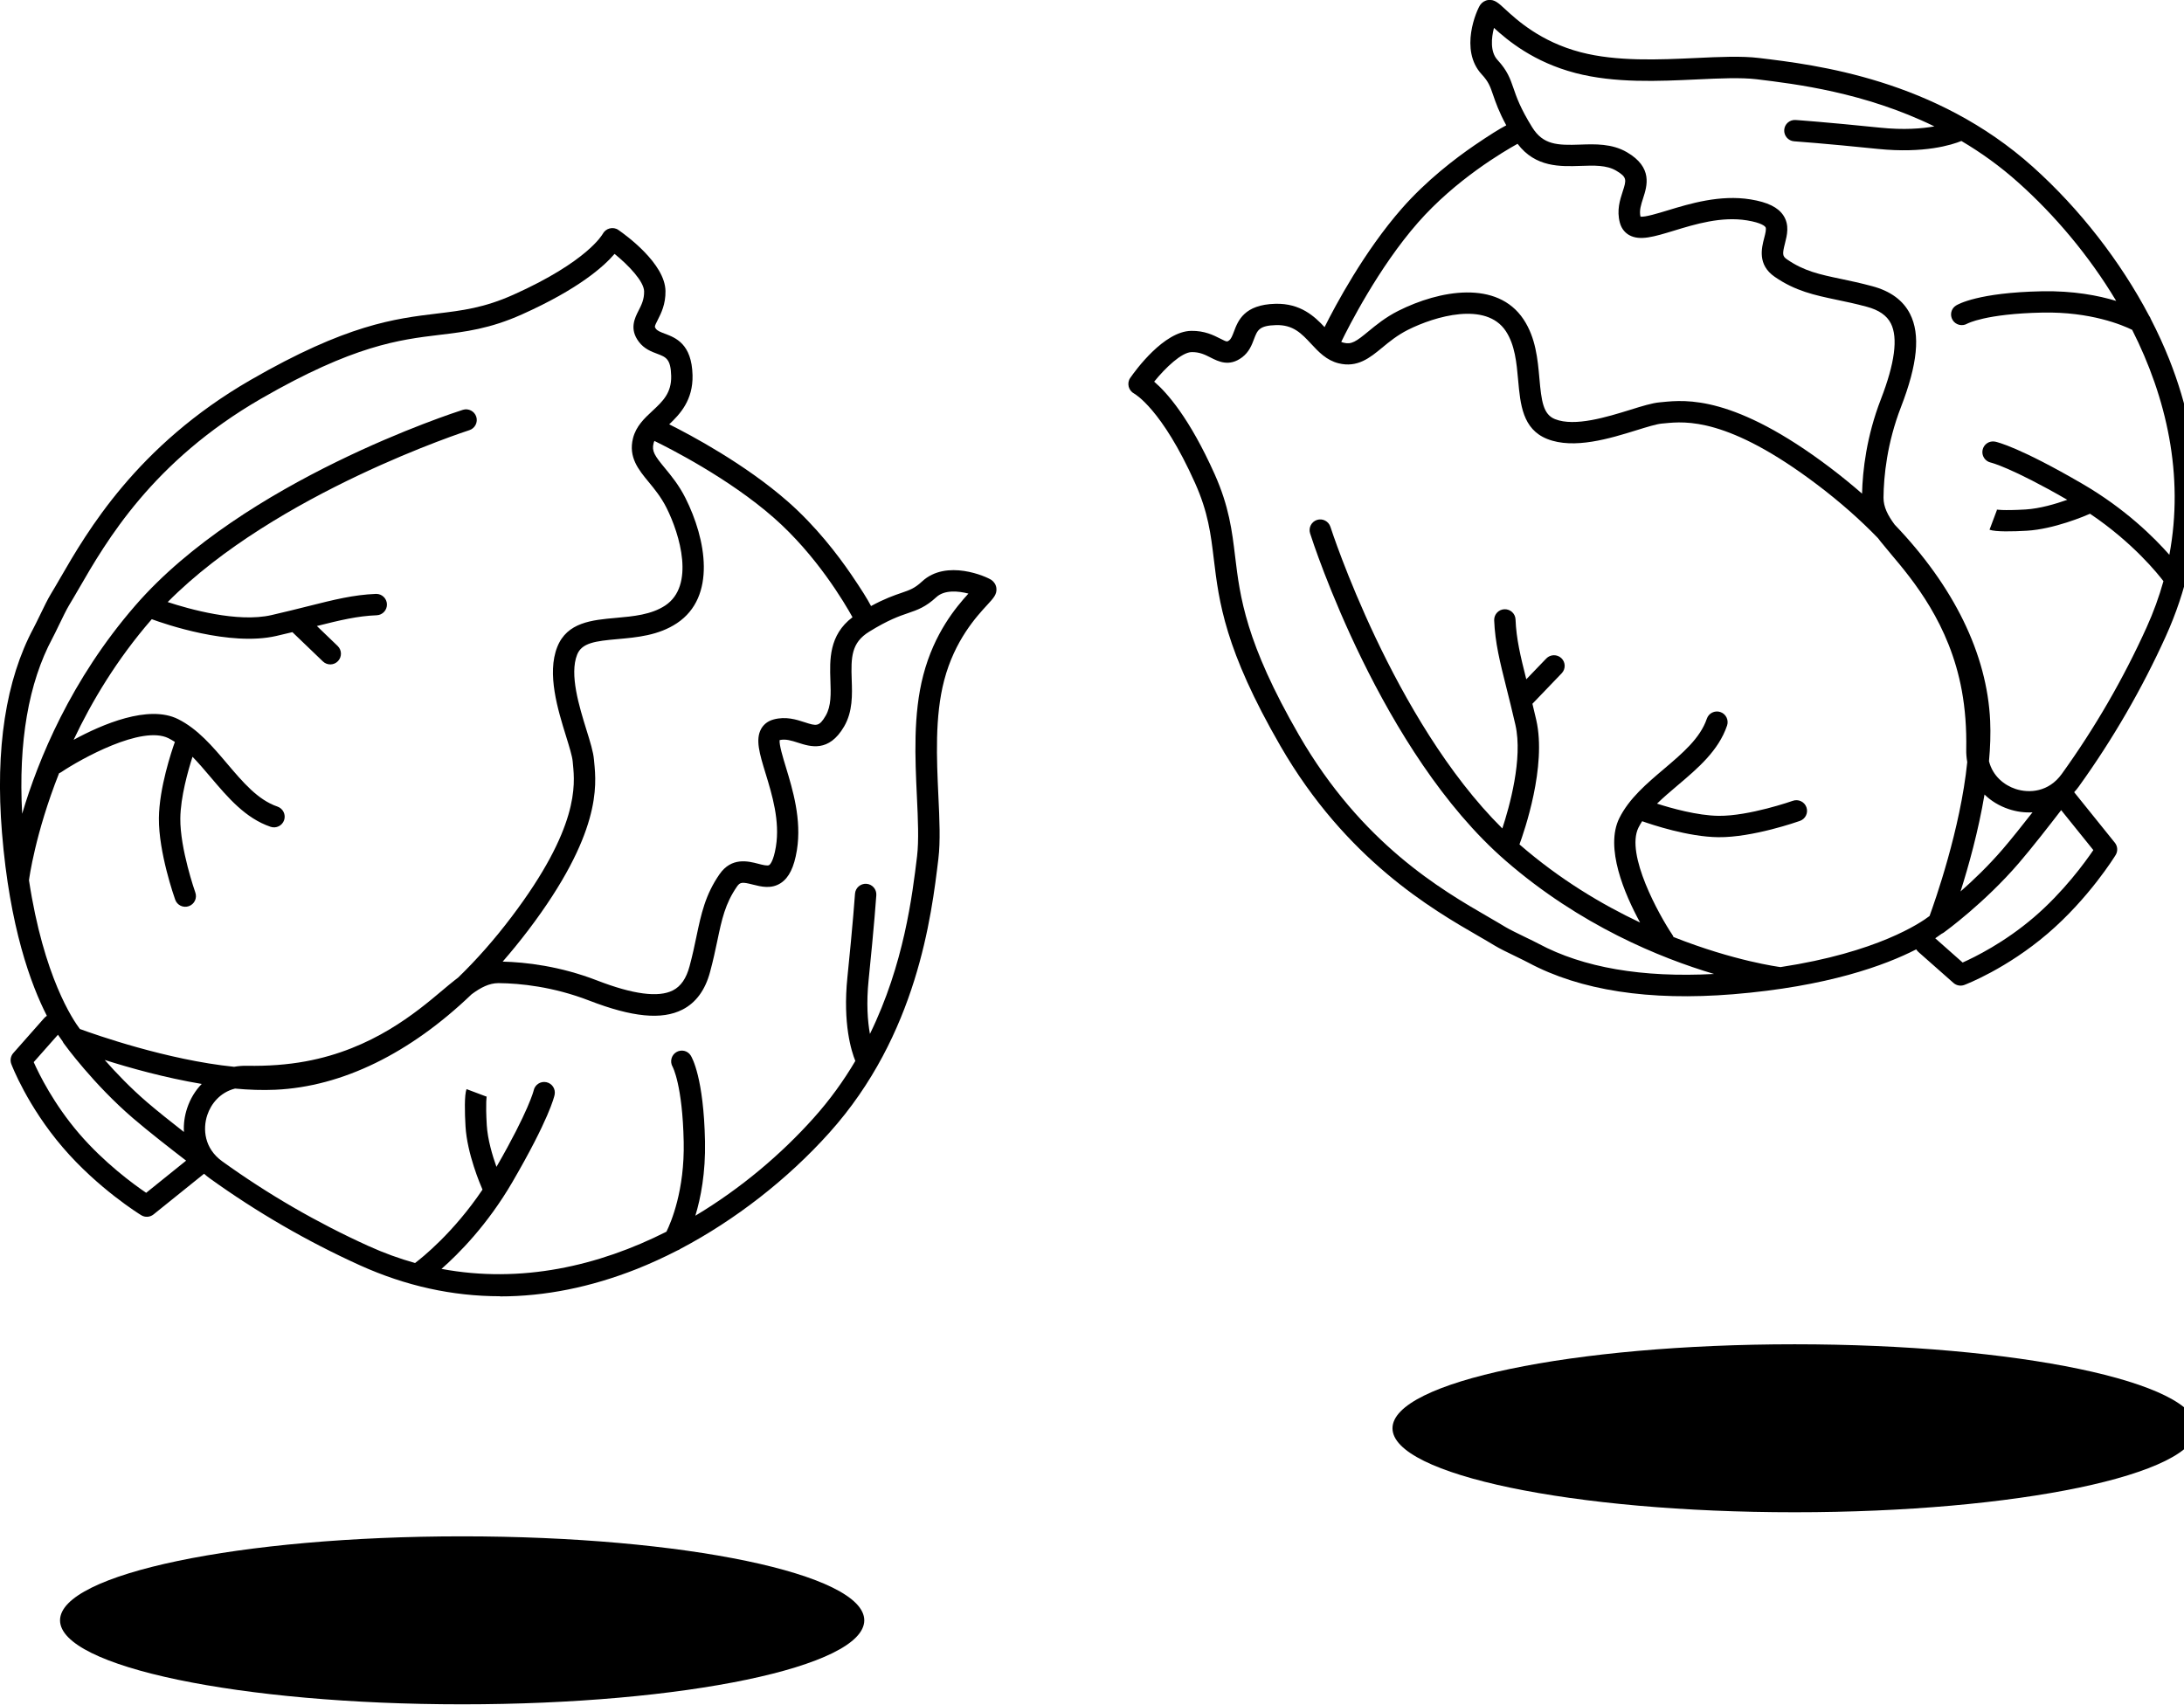
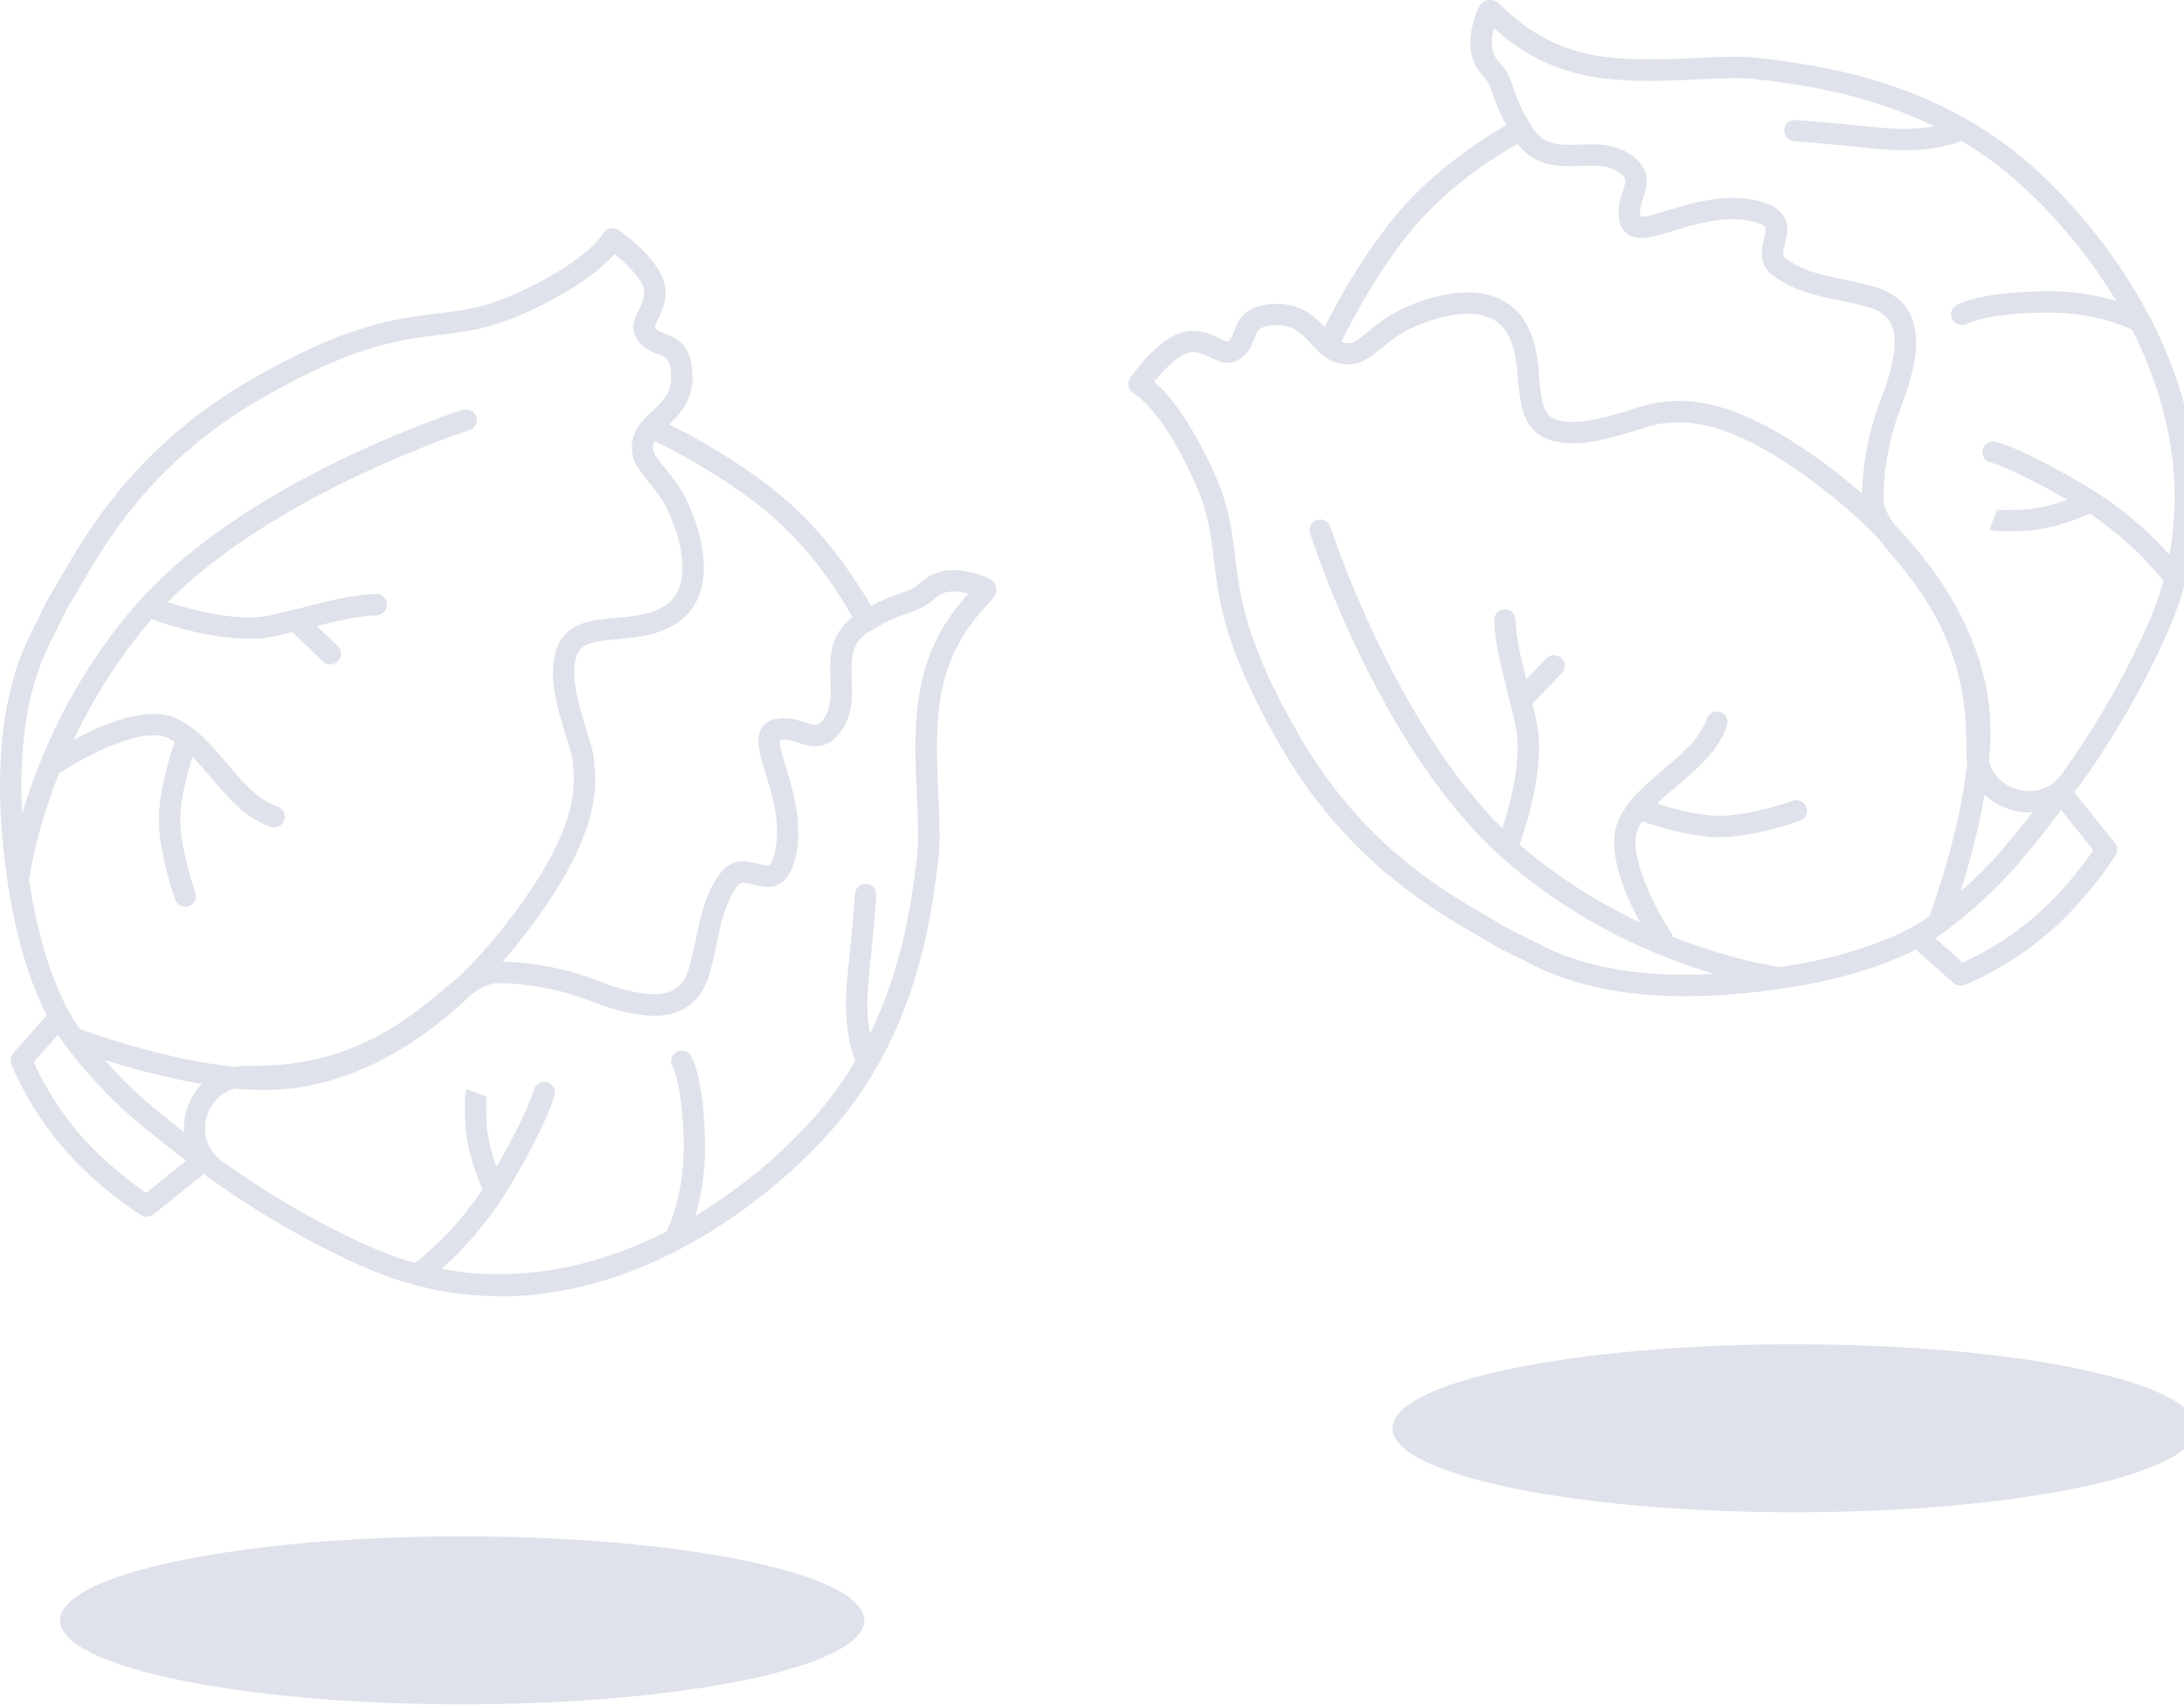
- <svg xmlns="http://www.w3.org/2000/svg" version="1.1" width="41" height="32" viewBox="0 0 41 32">
+ <svg xmlns="http://www.w3.org/2000/svg" version="1.1" fill="#DFE2EB" width="41" height="32" viewBox="0 0 41 32">
  <path d="M9.387 24.338c-0.896 0-1.774-0.194-2.63-0.581-0.987-0.447-1.934-0.996-2.817-1.631-0.039-0.028-0.075-0.057-0.109-0.088l-0.949 0.764c-0.066 0.053-0.158 0.059-0.23 0.015-0.033-0.020-0.813-0.503-1.474-1.274-0.663-0.774-0.954-1.534-0.966-1.566-0.026-0.070-0.012-0.148 0.037-0.204l0.583-0.66c0.014-0.016 0.031-0.029 0.048-0.040-0.298-0.581-0.699-1.661-0.843-3.44-0.128-1.575 0.072-2.867 0.592-3.839 0.028-0.052 0.069-0.137 0.114-0.229 0.076-0.157 0.155-0.32 0.21-0.409 0.054-0.088 0.112-0.189 0.177-0.301 0.502-0.869 1.437-2.487 3.571-3.719 1.809-1.045 2.71-1.153 3.504-1.249 0.473-0.057 0.88-0.106 1.43-0.352 1.397-0.625 1.676-1.137 1.679-1.142 0.027-0.051 0.075-0.090 0.131-0.104s0.116-0.005 0.163 0.028c0.146 0.101 0.877 0.632 0.885 1.146 0.004 0.249-0.082 0.419-0.145 0.543-0.065 0.127-0.062 0.13-0.035 0.167 0.029 0.039 0.083 0.060 0.167 0.092 0.202 0.076 0.507 0.19 0.521 0.78 0.011 0.469-0.236 0.731-0.438 0.922 0.398 0.199 1.419 0.741 2.229 1.452 0.523 0.459 0.934 0.996 1.186 1.365 0.192 0.282 0.308 0.467 0.374 0.595 0.258-0.14 0.433-0.2 0.57-0.247 0.16-0.055 0.248-0.085 0.387-0.214 0.46-0.427 1.213-0.091 1.304-0.028 0.051 0.036 0.085 0.091 0.092 0.153 0.013 0.115-0.053 0.186-0.172 0.315-0.198 0.215-0.611 0.661-0.809 1.419-0.177 0.679-0.14 1.468-0.108 2.165 0.021 0.44 0.040 0.855 0 1.183-0.129 1.073-0.398 3.305-2.044 5.14-0.787 0.878-1.774 1.644-2.796 2.182-0.018 0.014-0.038 0.024-0.059 0.031-0.252 0.13-0.506 0.246-0.759 0.347-0.868 0.344-1.727 0.516-2.571 0.516zM8.286 23.824c1.497 0.281 2.954-0.055 4.225-0.698 0.088-0.179 0.343-0.78 0.324-1.687-0.022-1.070-0.207-1.408-0.209-1.411-0.054-0.095-0.023-0.217 0.070-0.273s0.213-0.029 0.271 0.063c0.025 0.040 0.244 0.421 0.268 1.612 0.012 0.591-0.080 1.063-0.181 1.396 0.862-0.516 1.619-1.163 2.217-1.831 0.311-0.346 0.57-0.709 0.786-1.075-0.073-0.179-0.238-0.698-0.149-1.568 0.104-1.014 0.143-1.567 0.143-1.572 0.008-0.111 0.105-0.193 0.214-0.186 0.11 0.008 0.194 0.103 0.186 0.214-0 0.006-0.039 0.564-0.144 1.586-0.046 0.447-0.018 0.785 0.024 1.019 0.641-1.311 0.796-2.605 0.885-3.337 0.035-0.295 0.017-0.694-0.003-1.116-0.034-0.725-0.073-1.547 0.12-2.285 0.206-0.789 0.613-1.273 0.847-1.53-0.187-0.049-0.45-0.074-0.602 0.067-0.201 0.186-0.353 0.239-0.529 0.299-0.167 0.057-0.374 0.128-0.734 0.351-0.333 0.206-0.341 0.476-0.326 0.9 0.010 0.28 0.021 0.598-0.143 0.879-0.286 0.491-0.634 0.378-0.864 0.304-0.125-0.040-0.233-0.075-0.346-0.049-0.011 0.087 0.063 0.33 0.118 0.51 0.126 0.415 0.299 0.983 0.206 1.557-0.052 0.32-0.148 0.516-0.302 0.617-0.179 0.117-0.37 0.068-0.524 0.029-0.202-0.052-0.241-0.047-0.299 0.037-0.222 0.321-0.284 0.614-0.369 1.020-0.036 0.171-0.077 0.365-0.136 0.583-0.091 0.341-0.266 0.579-0.52 0.708-0.386 0.196-0.941 0.142-1.748-0.17-0.68-0.263-1.299-0.324-1.698-0.328-0.002 0-0.004 0-0.006 0-0.174 0-0.331 0.081-0.504 0.209-1.157 1.11-2.43 1.736-3.685 1.793-0.243 0.011-0.498 0.002-0.757-0.022-0.282 0.071-0.452 0.289-0.521 0.498-0.086 0.26-0.058 0.624 0.281 0.868 0.861 0.62 1.785 1.155 2.748 1.591 0.291 0.132 0.582 0.237 0.872 0.318 0.128-0.097 0.72-0.567 1.266-1.378-0.042-0.096-0.289-0.675-0.319-1.188-0.015-0.256-0.023-0.585 0.019-0.699l0.375 0.141c0 0 0.002-0.005 0.005-0.017-0.001 0.005-0.025 0.118 0 0.551 0.016 0.269 0.106 0.572 0.182 0.785 0.609-1.057 0.699-1.434 0.699-1.437 0.024-0.107 0.13-0.176 0.238-0.153s0.176 0.127 0.155 0.235c-0.009 0.044-0.106 0.46-0.794 1.642-0.467 0.802-1.009 1.347-1.334 1.632zM0.633 19.943c0.102 0.229 0.375 0.784 0.849 1.337s1.026 0.956 1.262 1.116l0.75-0.604c-0.275-0.211-0.715-0.554-0.996-0.796-0.744-0.639-1.279-1.375-1.301-1.406-0.009-0.013-0.017-0.026-0.023-0.040-0.023-0.031-0.052-0.071-0.086-0.122l-0.455 0.514zM1.966 19.902c0.211 0.24 0.485 0.526 0.793 0.791 0.188 0.162 0.456 0.375 0.694 0.561-0.009-0.147 0.011-0.299 0.061-0.449 0.059-0.177 0.153-0.33 0.273-0.453-0.69-0.116-1.354-0.302-1.82-0.45zM1.502 19.321c0.274 0.101 1.638 0.582 2.893 0.709 0.078-0.014 0.16-0.021 0.243-0.019 0.387 0.007 0.757-0.020 1.099-0.083 1.256-0.23 2.075-0.918 2.564-1.33 0.086-0.073 0.164-0.137 0.232-0.191 0.022-0.017 0.044-0.034 0.066-0.051 0.346-0.334 0.682-0.715 1.003-1.139 1.271-1.678 1.192-2.48 1.154-2.865l-0.005-0.056c-0.009-0.1-0.065-0.28-0.124-0.471-0.154-0.497-0.365-1.177-0.165-1.679 0.184-0.463 0.652-0.505 1.104-0.545 0.324-0.029 0.66-0.059 0.922-0.232 0.56-0.372 0.278-1.33 0.023-1.837-0.101-0.2-0.225-0.351-0.335-0.484-0.188-0.228-0.382-0.463-0.293-0.819 0.057-0.227 0.214-0.374 0.366-0.515 0.193-0.18 0.359-0.335 0.351-0.657-0.008-0.319-0.098-0.352-0.261-0.414-0.11-0.041-0.246-0.092-0.347-0.227-0.18-0.239-0.077-0.441-0.002-0.589 0.054-0.106 0.104-0.206 0.102-0.356-0.003-0.188-0.293-0.492-0.555-0.704-0.204 0.239-0.679 0.662-1.738 1.136-0.605 0.271-1.061 0.326-1.545 0.384-0.756 0.091-1.614 0.195-3.352 1.198-2.042 1.179-2.908 2.677-3.425 3.573-0.067 0.115-0.127 0.219-0.182 0.309-0.044 0.072-0.126 0.24-0.191 0.375-0.047 0.098-0.091 0.188-0.121 0.244-0.448 0.837-0.639 1.944-0.567 3.293 0.3-1.011 0.912-2.514 2.125-3.911 2.032-2.342 5.981-3.62 6.148-3.673 0.106-0.033 0.218 0.025 0.252 0.13s-0.025 0.218-0.13 0.252c-0.038 0.012-3.627 1.174-5.663 3.227 0.395 0.13 1.311 0.391 1.948 0.245 0.262-0.060 0.489-0.117 0.688-0.167 0.494-0.124 0.852-0.214 1.272-0.231 0.003-0 0.005-0 0.008-0 0.107 0 0.196 0.085 0.2 0.193 0.004 0.111-0.082 0.204-0.192 0.208-0.361 0.014-0.686 0.092-1.123 0.202l0.39 0.375c0.080 0.077 0.082 0.204 0.006 0.284s-0.203 0.083-0.283 0.006l-0.573-0.55c-0.096 0.023-0.197 0.047-0.304 0.072-0.872 0.199-2.099-0.228-2.336-0.315-0.002 0.002-0.003 0.004-0.005 0.006-0.651 0.75-1.122 1.539-1.462 2.259 0.534-0.291 1.406-0.666 1.961-0.389 0.369 0.184 0.649 0.515 0.921 0.836 0.297 0.35 0.577 0.681 0.944 0.806 0.105 0.036 0.161 0.149 0.126 0.254s-0.149 0.161-0.254 0.126c-0.472-0.16-0.802-0.55-1.121-0.926-0.116-0.137-0.229-0.27-0.345-0.389-0.084 0.261-0.224 0.754-0.229 1.156-0.006 0.573 0.279 1.385 0.282 1.393 0.037 0.104-0.017 0.219-0.122 0.256s-0.219-0.017-0.256-0.122c-0.013-0.036-0.313-0.887-0.306-1.532 0.006-0.566 0.236-1.25 0.3-1.43-0.039-0.025-0.079-0.048-0.12-0.069-0.5-0.25-1.648 0.391-2.011 0.635-0.014 0.009-0.028 0.017-0.043 0.022-0.452 1.142-0.562 1.988-0.564 2.003-0 0.002-0 0.004-0.001 0.006 0.276 1.816 0.829 2.628 0.959 2.798zM9.436 18.055c0.433 0.011 1.073 0.083 1.773 0.354 0.674 0.261 1.152 0.324 1.422 0.187 0.15-0.076 0.253-0.225 0.314-0.454 0.056-0.208 0.094-0.388 0.13-0.562 0.088-0.417 0.164-0.778 0.432-1.165 0.226-0.327 0.54-0.246 0.728-0.197 0.081 0.021 0.173 0.045 0.205 0.024 0.013-0.008 0.080-0.065 0.126-0.346 0.079-0.481-0.072-0.977-0.194-1.375-0.113-0.369-0.194-0.636-0.083-0.836 0.034-0.061 0.103-0.142 0.235-0.177 0.23-0.061 0.425 0.002 0.582 0.053 0.219 0.071 0.271 0.088 0.395-0.124 0.105-0.181 0.097-0.415 0.088-0.662-0.013-0.381-0.030-0.85 0.415-1.186-0.146-0.264-0.675-1.164-1.479-1.869-0.845-0.742-1.968-1.309-2.24-1.441-0.007 0.015-0.012 0.030-0.016 0.046-0.037 0.146 0.022 0.233 0.214 0.465 0.117 0.142 0.263 0.318 0.384 0.559 0.391 0.777 0.584 1.858-0.159 2.352-0.346 0.23-0.751 0.266-1.107 0.298-0.431 0.038-0.679 0.071-0.767 0.294-0.147 0.37 0.040 0.973 0.176 1.413 0.069 0.221 0.128 0.412 0.14 0.554l0.005 0.053c0.043 0.437 0.132 1.344-1.234 3.147-0.159 0.209-0.321 0.408-0.486 0.597z" />
  <path d="M41.239 9.318c0 0.896-0.194 1.774-0.581 2.63-0.447 0.987-0.996 1.934-1.631 2.817-0.028 0.039-0.057 0.075-0.089 0.109l0.764 0.949c0.053 0.066 0.059 0.158 0.015 0.23-0.020 0.033-0.503 0.813-1.274 1.474-0.774 0.663-1.534 0.954-1.566 0.966-0.069 0.026-0.148 0.012-0.204-0.037l-0.66-0.583c-0.016-0.014-0.029-0.031-0.040-0.048-0.581 0.298-1.661 0.698-3.44 0.843-1.575 0.128-2.867-0.072-3.839-0.592-0.052-0.028-0.137-0.069-0.229-0.114-0.158-0.076-0.32-0.155-0.409-0.21-0.088-0.054-0.189-0.112-0.301-0.177-0.869-0.502-2.487-1.436-3.719-3.571-1.045-1.809-1.153-2.71-1.249-3.504-0.057-0.473-0.106-0.88-0.352-1.43-0.625-1.397-1.137-1.676-1.142-1.679-0.051-0.027-0.090-0.075-0.104-0.131s-0.005-0.116 0.028-0.163c0.101-0.146 0.632-0.877 1.146-0.885 0.249-0.004 0.419 0.082 0.543 0.145 0.128 0.065 0.13 0.062 0.167 0.035 0.039-0.029 0.060-0.083 0.092-0.167 0.076-0.202 0.191-0.507 0.78-0.521 0.469-0.011 0.732 0.236 0.921 0.438 0.199-0.398 0.741-1.419 1.452-2.229 0.459-0.523 0.996-0.934 1.364-1.186 0.282-0.192 0.467-0.308 0.595-0.374-0.14-0.258-0.2-0.433-0.247-0.57-0.055-0.16-0.085-0.248-0.214-0.387-0.427-0.461-0.091-1.213-0.028-1.304 0.036-0.051 0.091-0.085 0.153-0.092 0.115-0.013 0.186 0.053 0.315 0.172 0.215 0.198 0.661 0.611 1.419 0.809 0.679 0.177 1.468 0.14 2.165 0.108 0.44-0.021 0.855-0.040 1.183-0 1.073 0.129 3.305 0.399 5.14 2.044 0.878 0.787 1.644 1.774 2.182 2.796 0.014 0.018 0.024 0.038 0.031 0.059 0.13 0.252 0.246 0.506 0.347 0.759 0.344 0.868 0.516 1.727 0.516 2.571zM40.725 10.418c0.281-1.497-0.055-2.954-0.698-4.225-0.179-0.088-0.78-0.343-1.687-0.324-1.070 0.022-1.408 0.207-1.411 0.209-0.095 0.054-0.217 0.023-0.273-0.070s-0.029-0.213 0.063-0.271c0.040-0.025 0.421-0.244 1.612-0.268 0.591-0.012 1.063 0.080 1.396 0.181-0.516-0.862-1.163-1.619-1.831-2.217-0.346-0.311-0.709-0.57-1.075-0.786-0.179 0.073-0.698 0.238-1.568 0.149-1.014-0.104-1.567-0.143-1.572-0.143-0.111-0.008-0.193-0.105-0.186-0.214 0.007-0.111 0.103-0.194 0.214-0.186 0.006 0 0.564 0.039 1.586 0.144 0.446 0.046 0.785 0.018 1.019-0.024-1.312-0.64-2.605-0.796-3.337-0.885-0.295-0.035-0.694-0.017-1.116 0.003-0.725 0.034-1.547 0.073-2.285-0.12-0.789-0.206-1.273-0.613-1.53-0.847-0.049 0.187-0.074 0.45 0.067 0.602 0.186 0.201 0.238 0.353 0.299 0.529 0.057 0.167 0.128 0.374 0.351 0.734 0.206 0.333 0.476 0.341 0.9 0.326 0.28-0.010 0.598-0.021 0.879 0.143 0.491 0.286 0.378 0.634 0.304 0.864-0.040 0.125-0.076 0.233-0.049 0.346 0.087 0.011 0.329-0.063 0.51-0.118 0.415-0.126 0.983-0.299 1.556-0.206 0.32 0.052 0.516 0.148 0.617 0.302 0.117 0.179 0.068 0.37 0.029 0.524-0.052 0.202-0.047 0.241 0.037 0.299 0.321 0.222 0.614 0.284 1.020 0.369 0.171 0.036 0.365 0.077 0.583 0.136 0.341 0.091 0.579 0.266 0.708 0.52 0.196 0.386 0.142 0.941-0.17 1.748-0.263 0.68-0.324 1.299-0.328 1.698 0 0.002 0 0.004 0 0.006 0 0.174 0.081 0.331 0.209 0.504 1.11 1.157 1.736 2.43 1.793 3.685 0.011 0.242 0.002 0.498-0.022 0.757 0.071 0.282 0.289 0.452 0.498 0.521 0.26 0.086 0.624 0.058 0.868-0.281 0.62-0.861 1.155-1.785 1.591-2.748 0.132-0.291 0.237-0.582 0.318-0.872-0.097-0.128-0.567-0.72-1.378-1.266-0.096 0.042-0.675 0.289-1.188 0.319-0.256 0.015-0.585 0.023-0.699-0.019l0.141-0.375c0 0-0.005-0.002-0.017-0.005 0.005 0.001 0.118 0.025 0.551-0 0.269-0.016 0.572-0.106 0.785-0.182-1.057-0.609-1.433-0.699-1.437-0.699-0.107-0.024-0.176-0.13-0.153-0.238s0.127-0.176 0.235-0.155c0.044 0.009 0.46 0.106 1.642 0.794 0.802 0.467 1.347 1.009 1.632 1.334zM36.845 18.072c0.229-0.102 0.784-0.375 1.337-0.849s0.956-1.026 1.116-1.262l-0.604-0.75c-0.211 0.275-0.554 0.715-0.796 0.996-0.639 0.743-1.375 1.279-1.406 1.301-0.013 0.009-0.026 0.017-0.040 0.023-0.031 0.023-0.071 0.052-0.122 0.086l0.514 0.455zM36.804 16.739c0.24-0.211 0.526-0.485 0.791-0.793 0.162-0.188 0.375-0.456 0.561-0.694-0.147 0.009-0.299-0.011-0.448-0.061-0.176-0.059-0.33-0.153-0.453-0.273-0.116 0.69-0.302 1.354-0.45 1.82zM36.222 17.202c0.1-0.274 0.582-1.638 0.709-2.893-0.014-0.078-0.021-0.16-0.019-0.243 0.007-0.387-0.020-0.757-0.083-1.099-0.23-1.256-0.918-2.075-1.33-2.564-0.073-0.086-0.137-0.164-0.192-0.232-0.017-0.022-0.034-0.044-0.051-0.066-0.334-0.346-0.715-0.682-1.139-1.003-1.678-1.271-2.48-1.192-2.865-1.154l-0.056 0.005c-0.1 0.009-0.28 0.065-0.471 0.124-0.497 0.154-1.177 0.365-1.679 0.165-0.464-0.184-0.505-0.652-0.546-1.104-0.029-0.324-0.059-0.66-0.232-0.922-0.372-0.56-1.33-0.278-1.837-0.023-0.2 0.101-0.351 0.225-0.484 0.335-0.228 0.188-0.463 0.382-0.819 0.293-0.227-0.057-0.374-0.214-0.515-0.366-0.18-0.193-0.335-0.359-0.657-0.351-0.319 0.008-0.352 0.098-0.414 0.261-0.041 0.109-0.092 0.246-0.227 0.346-0.239 0.179-0.441 0.077-0.589 0.002-0.106-0.054-0.206-0.104-0.355-0.102-0.188 0.003-0.492 0.293-0.704 0.555 0.239 0.204 0.662 0.679 1.136 1.738 0.27 0.605 0.326 1.061 0.384 1.545 0.091 0.756 0.195 1.614 1.198 3.352 1.179 2.042 2.677 2.908 3.572 3.425 0.115 0.067 0.219 0.127 0.309 0.182 0.072 0.044 0.24 0.125 0.375 0.191 0.098 0.047 0.188 0.091 0.244 0.121 0.837 0.448 1.944 0.639 3.293 0.567-1.011-0.3-2.514-0.912-3.911-2.125-2.342-2.032-3.62-5.981-3.673-6.148-0.033-0.106 0.025-0.218 0.13-0.252s0.218 0.025 0.252 0.13c0.012 0.038 1.174 3.627 3.227 5.663 0.13-0.395 0.391-1.311 0.245-1.948-0.060-0.262-0.117-0.489-0.167-0.688-0.124-0.494-0.214-0.852-0.231-1.272-0-0.003-0-0.005-0-0.008 0-0.107 0.085-0.196 0.193-0.2 0.111-0.004 0.204 0.082 0.208 0.192 0.014 0.361 0.092 0.687 0.202 1.123l0.375-0.39c0.077-0.080 0.204-0.082 0.284-0.006s0.082 0.203 0.006 0.283l-0.55 0.573c0.023 0.096 0.047 0.197 0.072 0.304 0.199 0.872-0.228 2.099-0.315 2.336 0.002 0.002 0.004 0.003 0.005 0.005 0.75 0.651 1.539 1.122 2.259 1.462-0.291-0.534-0.666-1.406-0.389-1.961 0.184-0.369 0.515-0.649 0.836-0.921 0.35-0.297 0.681-0.577 0.806-0.944 0.035-0.105 0.149-0.161 0.254-0.126s0.161 0.149 0.126 0.254c-0.16 0.472-0.549 0.802-0.926 1.121-0.137 0.116-0.27 0.229-0.389 0.345 0.261 0.084 0.754 0.224 1.156 0.229 0.573 0.006 1.385-0.279 1.393-0.282 0.104-0.037 0.219 0.017 0.256 0.121s-0.017 0.219-0.122 0.256c-0.036 0.013-0.887 0.313-1.532 0.306-0.566-0.006-1.25-0.236-1.43-0.3-0.025 0.039-0.048 0.079-0.069 0.12-0.249 0.5 0.391 1.648 0.635 2.011 0.009 0.014 0.017 0.028 0.022 0.043 1.142 0.453 1.988 0.562 2.003 0.564 0.002 0 0.004 0 0.006 0.001 1.816-0.276 2.628-0.829 2.798-0.959zM34.956 9.268c0.011-0.433 0.083-1.073 0.354-1.773 0.261-0.674 0.324-1.152 0.187-1.422-0.076-0.15-0.225-0.253-0.454-0.314-0.208-0.056-0.388-0.094-0.562-0.13-0.417-0.088-0.778-0.164-1.165-0.432-0.327-0.226-0.246-0.54-0.197-0.728 0.021-0.081 0.045-0.173 0.024-0.205-0.009-0.013-0.065-0.080-0.346-0.126-0.481-0.079-0.977 0.072-1.375 0.194-0.369 0.112-0.636 0.194-0.836 0.083-0.061-0.034-0.142-0.103-0.177-0.235-0.061-0.231 0.002-0.425 0.053-0.582 0.071-0.219 0.088-0.271-0.124-0.395-0.18-0.105-0.415-0.097-0.663-0.088-0.381 0.013-0.85 0.030-1.186-0.415-0.264 0.146-1.164 0.675-1.869 1.479-0.742 0.845-1.309 1.968-1.441 2.24 0.015 0.007 0.030 0.012 0.046 0.016 0.146 0.037 0.233-0.022 0.465-0.214 0.142-0.117 0.319-0.263 0.559-0.384 0.777-0.391 1.858-0.584 2.352 0.159 0.23 0.346 0.266 0.751 0.298 1.107 0.038 0.431 0.071 0.679 0.294 0.767 0.37 0.147 0.973-0.040 1.413-0.176 0.221-0.069 0.412-0.128 0.554-0.14l0.052-0.005c0.436-0.043 1.344-0.132 3.148 1.234 0.209 0.159 0.408 0.321 0.597 0.486z" />
  <path d="M16.225 30.423c0 0.871-3.38 1.577-7.549 1.577s-7.549-0.706-7.549-1.577c0-0.871 3.38-1.577 7.549-1.577s7.549 0.706 7.549 1.577z" />
  <path d="M41.239 26.817c0 0.871-3.38 1.577-7.549 1.577s-7.549-0.706-7.549-1.577c0-0.871 3.38-1.577 7.549-1.577s7.549 0.706 7.549 1.577z" />
</svg>
